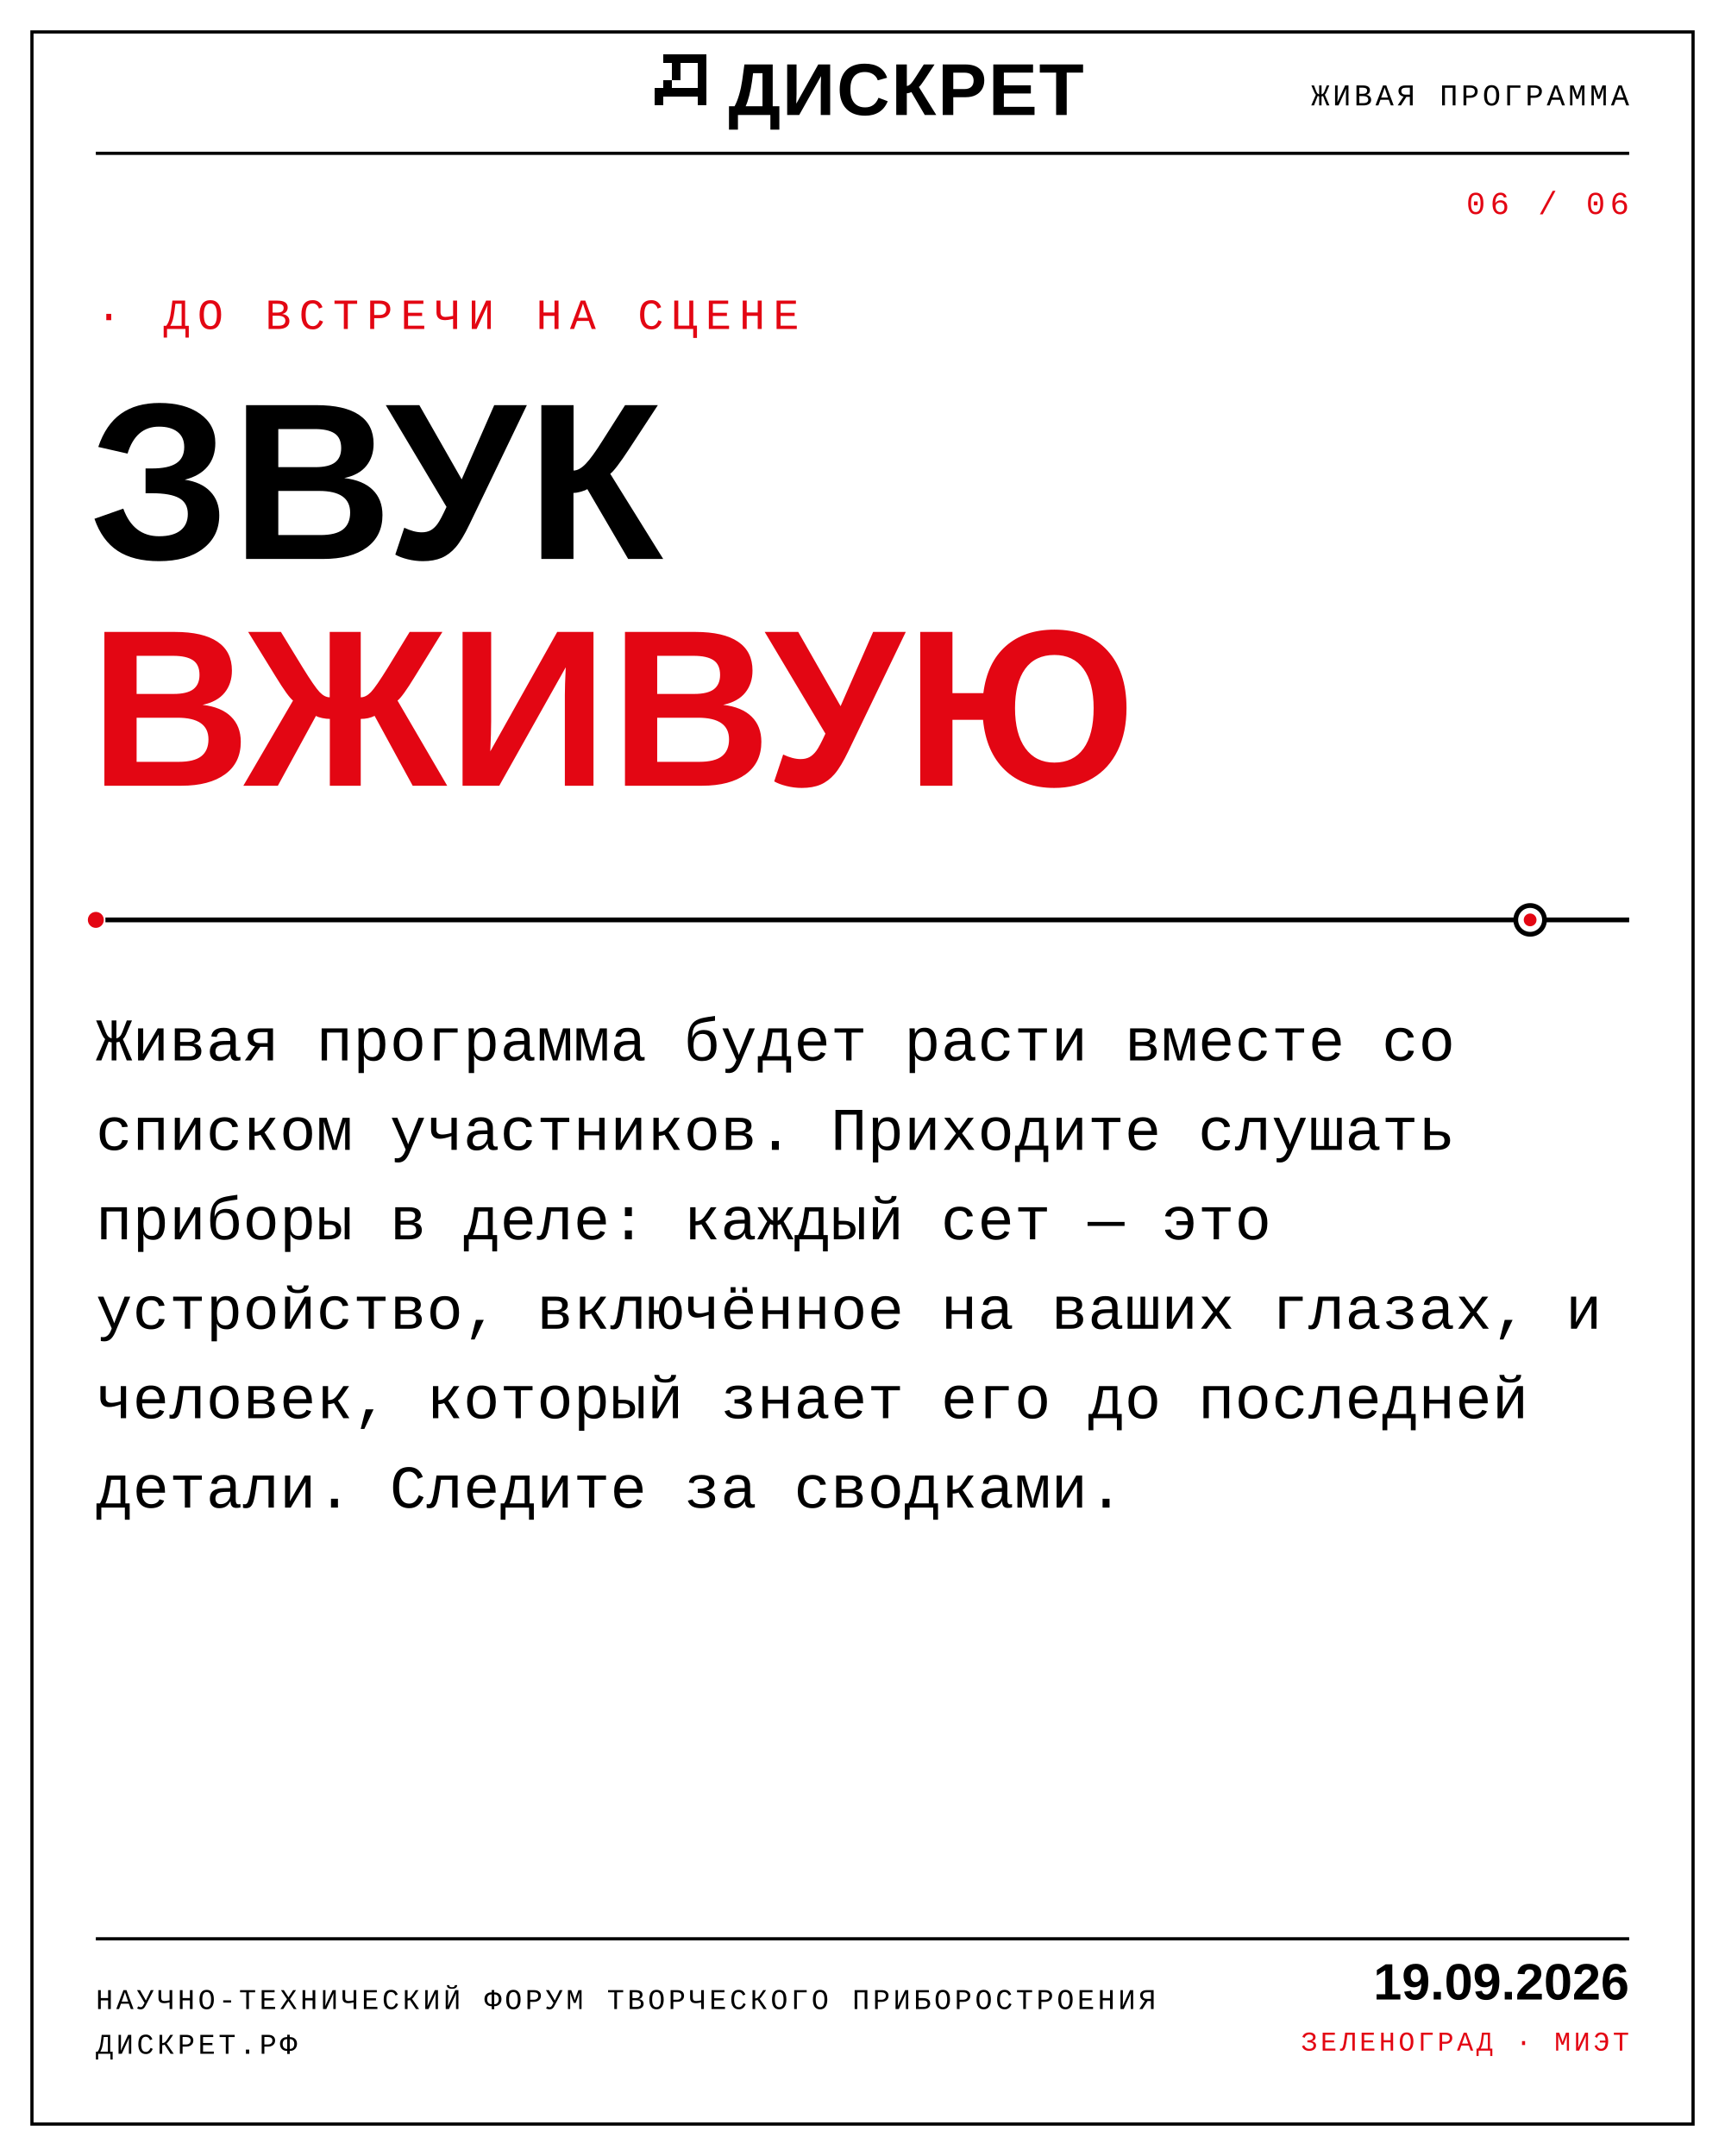
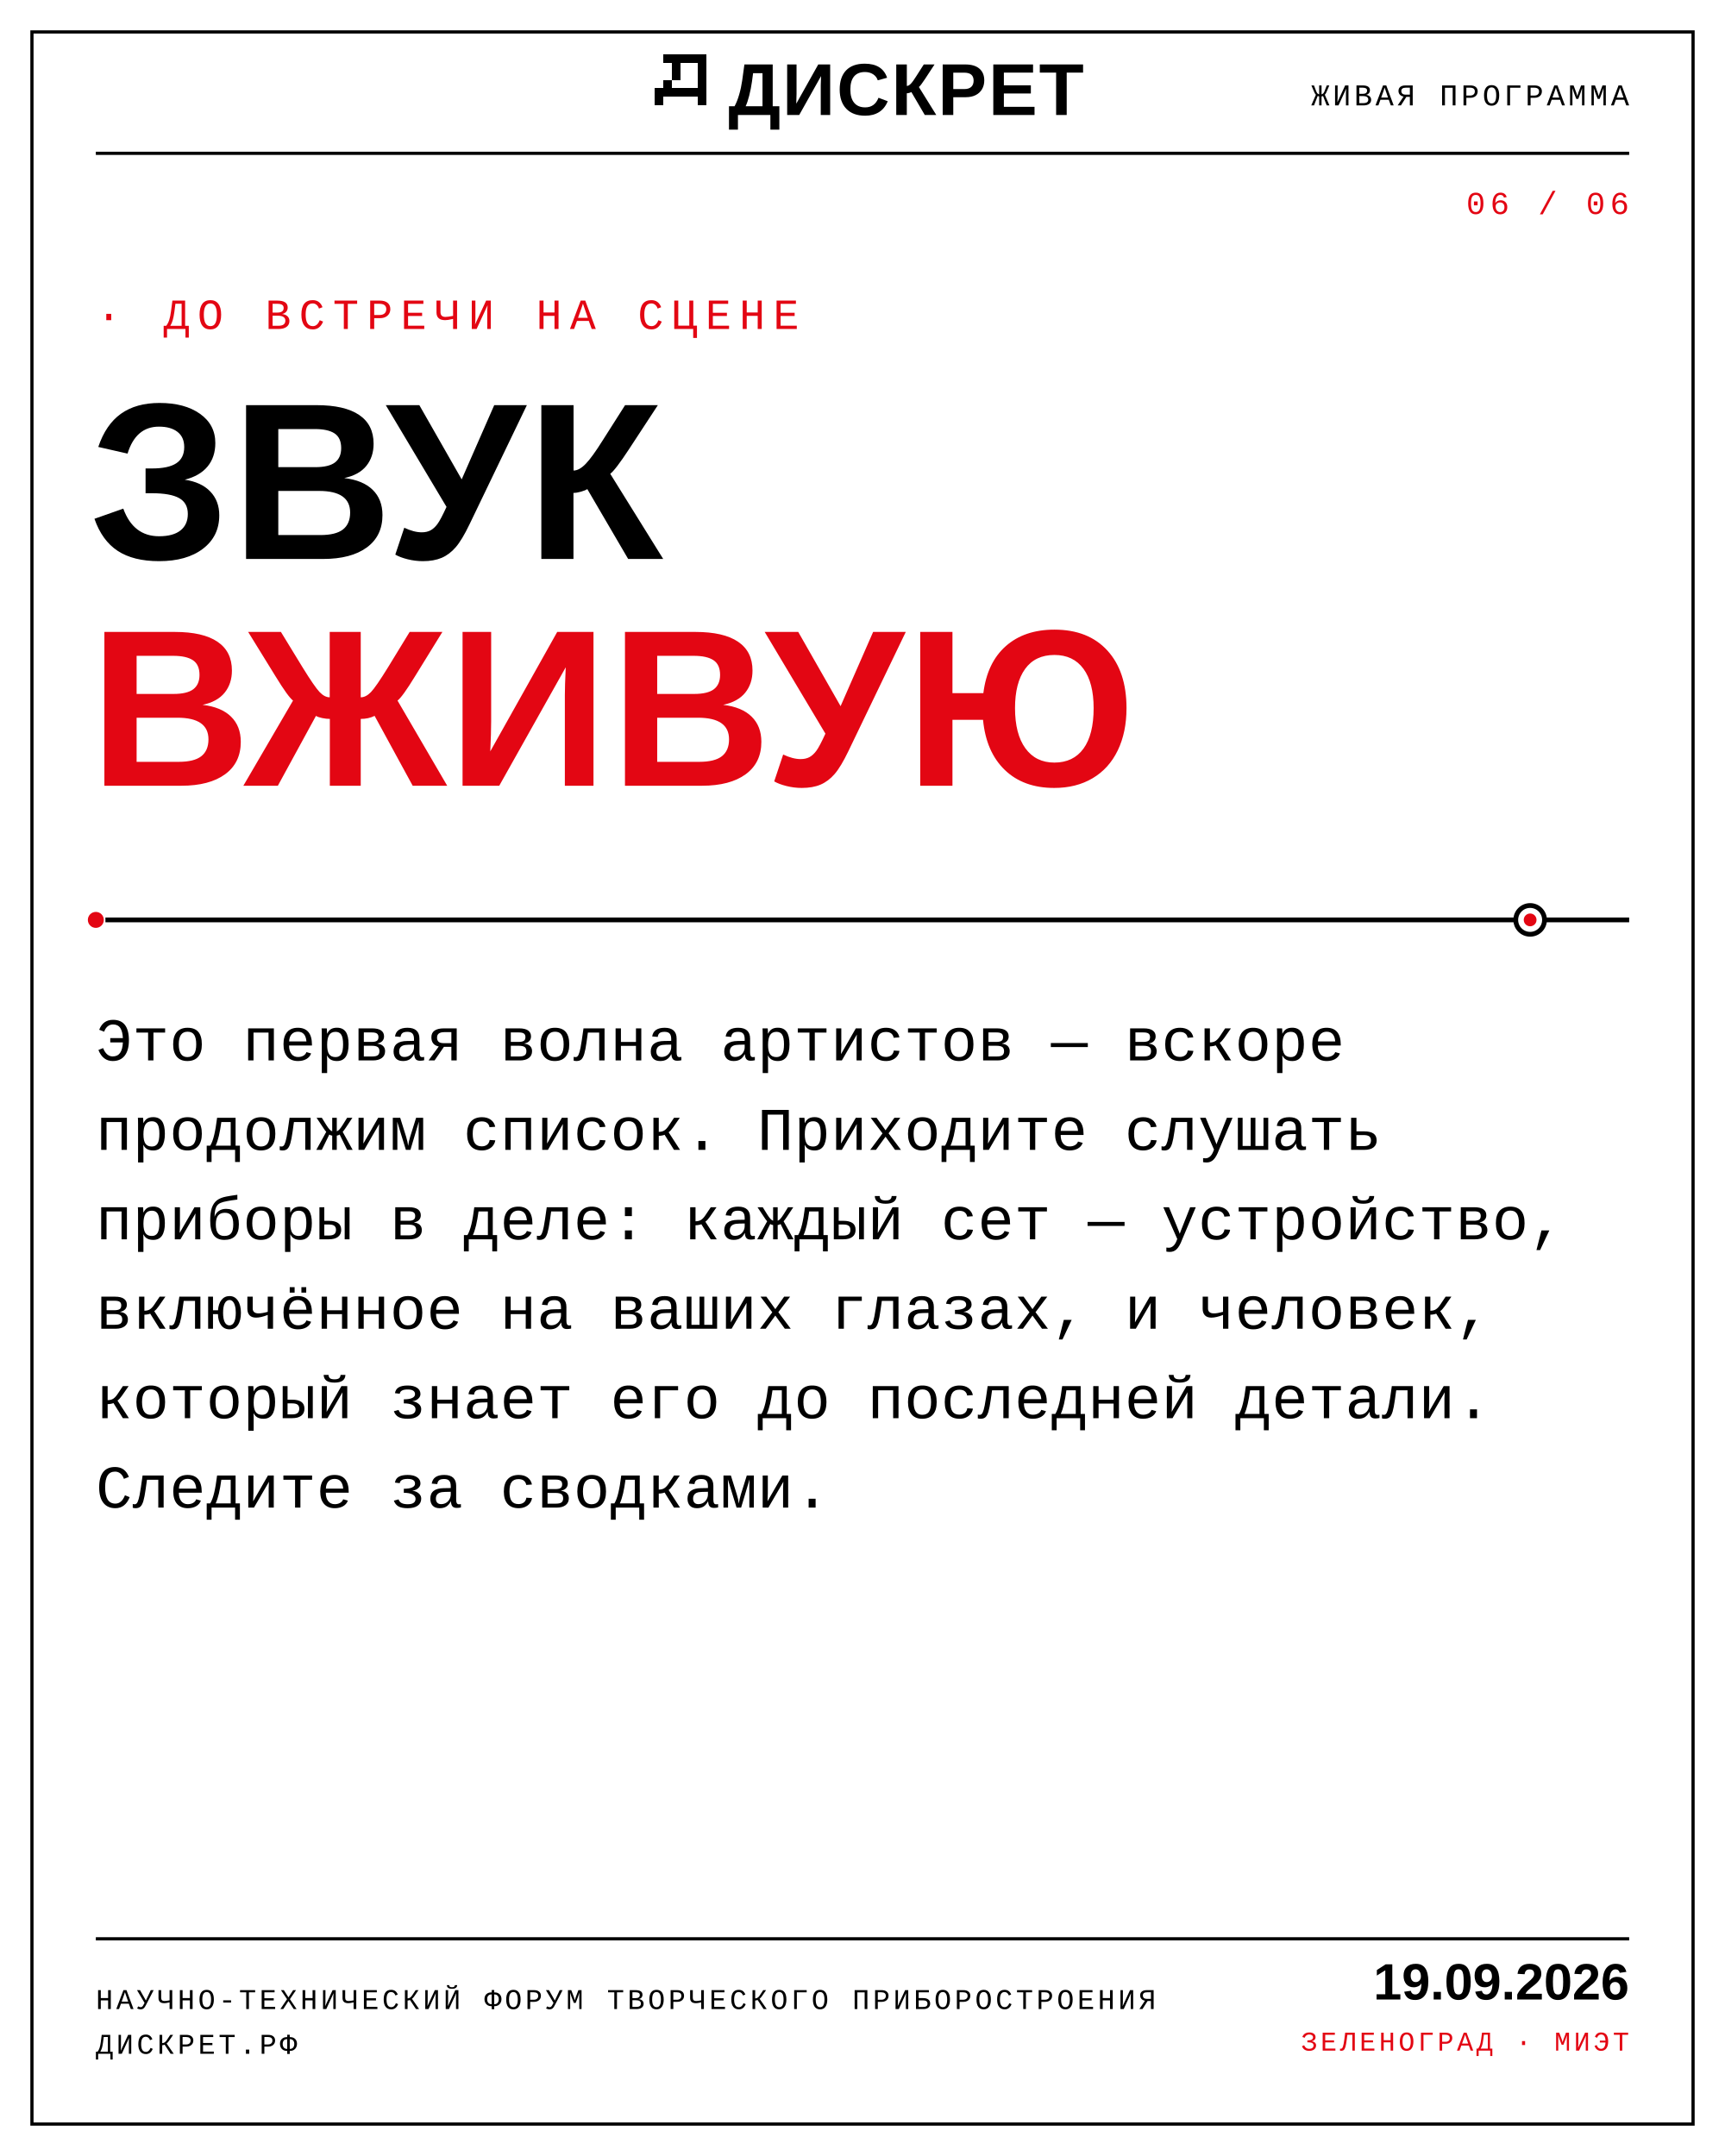
<svg xmlns="http://www.w3.org/2000/svg" width="1080" height="1350" viewBox="0 0 1080 1350" fill="none" font-family="'Arial Narrow','Helvetica Neue',Arial,sans-serif">
  <defs>
    <g id="logoD" shape-rendering="crispEdges" transform="scale(0.66667)">
      <rect x="10" y="0" width="2" height="12" />
      <rect x="2" y="0" width="8" height="2" />
      <rect x="4" y="2" width="2" height="4" />
      <rect x="2" y="6" width="2" height="2" />
      <rect x="0" y="8" width="12" height="2" />
      <rect x="0" y="10" width="2" height="2" />
    </g>
  </defs>
  <rect width="1080" height="1350" fill="#FFFFFF" />
  <rect x="20" y="20" width="1040" height="1310" fill="none" stroke="#000" stroke-width="2" />
  <use href="#logoD" fill="#000" transform="translate(410,34) scale(4.0)" />
  <text x="456" y="72" font-weight="800" font-size="46" letter-spacing="1" fill="#000">ДИСКРЕТ</text>
  <text x="1020" y="66" text-anchor="end" font-family="'Courier New',monospace" font-size="19" letter-spacing="2" fill="#000">ЖИВАЯ ПРОГРАММА</text>
  <line x1="60" y1="96" x2="1020" y2="96" stroke="#000" stroke-width="2" />
  <text x="1020" y="134" text-anchor="end" font-family="'Courier New',monospace" font-size="20" letter-spacing="3" fill="#E30613">06 / 06</text>
  <text x="60" y="206" font-family="'Courier New',monospace" font-size="27" letter-spacing="5" fill="#E30613">· ДО ВСТРЕЧИ НА СЦЕНЕ</text>
  <text x="56" y="350" font-weight="800" font-size="140" letter-spacing="1" fill="#000">ЗВУК</text>
  <text x="56" y="492" font-weight="800" font-size="140" letter-spacing="1" fill="#E30613">ВЖИВУЮ</text>
  <circle cx="60" cy="576" r="5" fill="#E30613" />
  <line x1="66" y1="576" x2="948" y2="576" stroke="#000" stroke-width="3" />
  <circle cx="958" cy="576" r="9" fill="none" stroke="#000" stroke-width="3" />
  <circle cx="958" cy="576" r="4" fill="#E30613" />
  <line x1="967" y1="576" x2="1020" y2="576" stroke="#000" stroke-width="3" />
-   <text x="60" y="664" font-family="'Courier New',monospace" font-size="38" letter-spacing="0.2" fill="#000">Живая программа будет расти вместе со</text>
-   <text x="60" y="720" font-family="'Courier New',monospace" font-size="38" letter-spacing="0.2" fill="#000">списком участников. Приходите слушать</text>
-   <text x="60" y="776" font-family="'Courier New',monospace" font-size="38" letter-spacing="0.2" fill="#000">приборы в деле: каждый сет — это</text>
-   <text x="60" y="832" font-family="'Courier New',monospace" font-size="38" letter-spacing="0.2" fill="#000">устройство, включённое на ваших глазах, и</text>
-   <text x="60" y="888" font-family="'Courier New',monospace" font-size="38" letter-spacing="0.2" fill="#000">человек, который знает его до последней</text>
-   <text x="60" y="944" font-family="'Courier New',monospace" font-size="38" letter-spacing="0.2" fill="#000">детали. Следите за сводками.</text>
+   <text x="60" y="664" font-family="'Courier New',monospace" font-size="38" letter-spacing="0.2" fill="#000">Это первая волна артистов — вскоре</text>
+   <text x="60" y="720" font-family="'Courier New',monospace" font-size="38" letter-spacing="0.2" fill="#000">продолжим список. Приходите слушать</text>
+   <text x="60" y="776" font-family="'Courier New',monospace" font-size="38" letter-spacing="0.2" fill="#000">приборы в деле: каждый сет — устройство,</text>
+   <text x="60" y="832" font-family="'Courier New',monospace" font-size="38" letter-spacing="0.2" fill="#000">включённое на ваших глазах, и человек,</text>
+   <text x="60" y="888" font-family="'Courier New',monospace" font-size="38" letter-spacing="0.2" fill="#000">который знает его до последней детали.</text>
+   <text x="60" y="944" font-family="'Courier New',monospace" font-size="38" letter-spacing="0.2" fill="#000">Следите за сводками.</text>
  <line x1="60" y1="1214" x2="1020" y2="1214" stroke="#000" stroke-width="2" />
  <text x="60" y="1258" font-family="'Courier New',monospace" font-size="18" letter-spacing="2" fill="#000">НАУЧНО-ТЕХНИЧЕСКИЙ ФОРУМ ТВОРЧЕСКОГО ПРИБОРОСТРОЕНИЯ</text>
  <text x="60" y="1286" font-family="'Courier New',monospace" font-size="18" letter-spacing="2" fill="#000">ДИСКРЕТ.РФ</text>
  <text x="1020" y="1252" text-anchor="end" font-weight="800" font-size="32" fill="#000">19.09.2026</text>
  <text x="1020" y="1284" text-anchor="end" font-family="'Courier New',monospace" font-size="17" letter-spacing="2" fill="#E30613">ЗЕЛЕНОГРАД · МИЭТ</text>
</svg>
